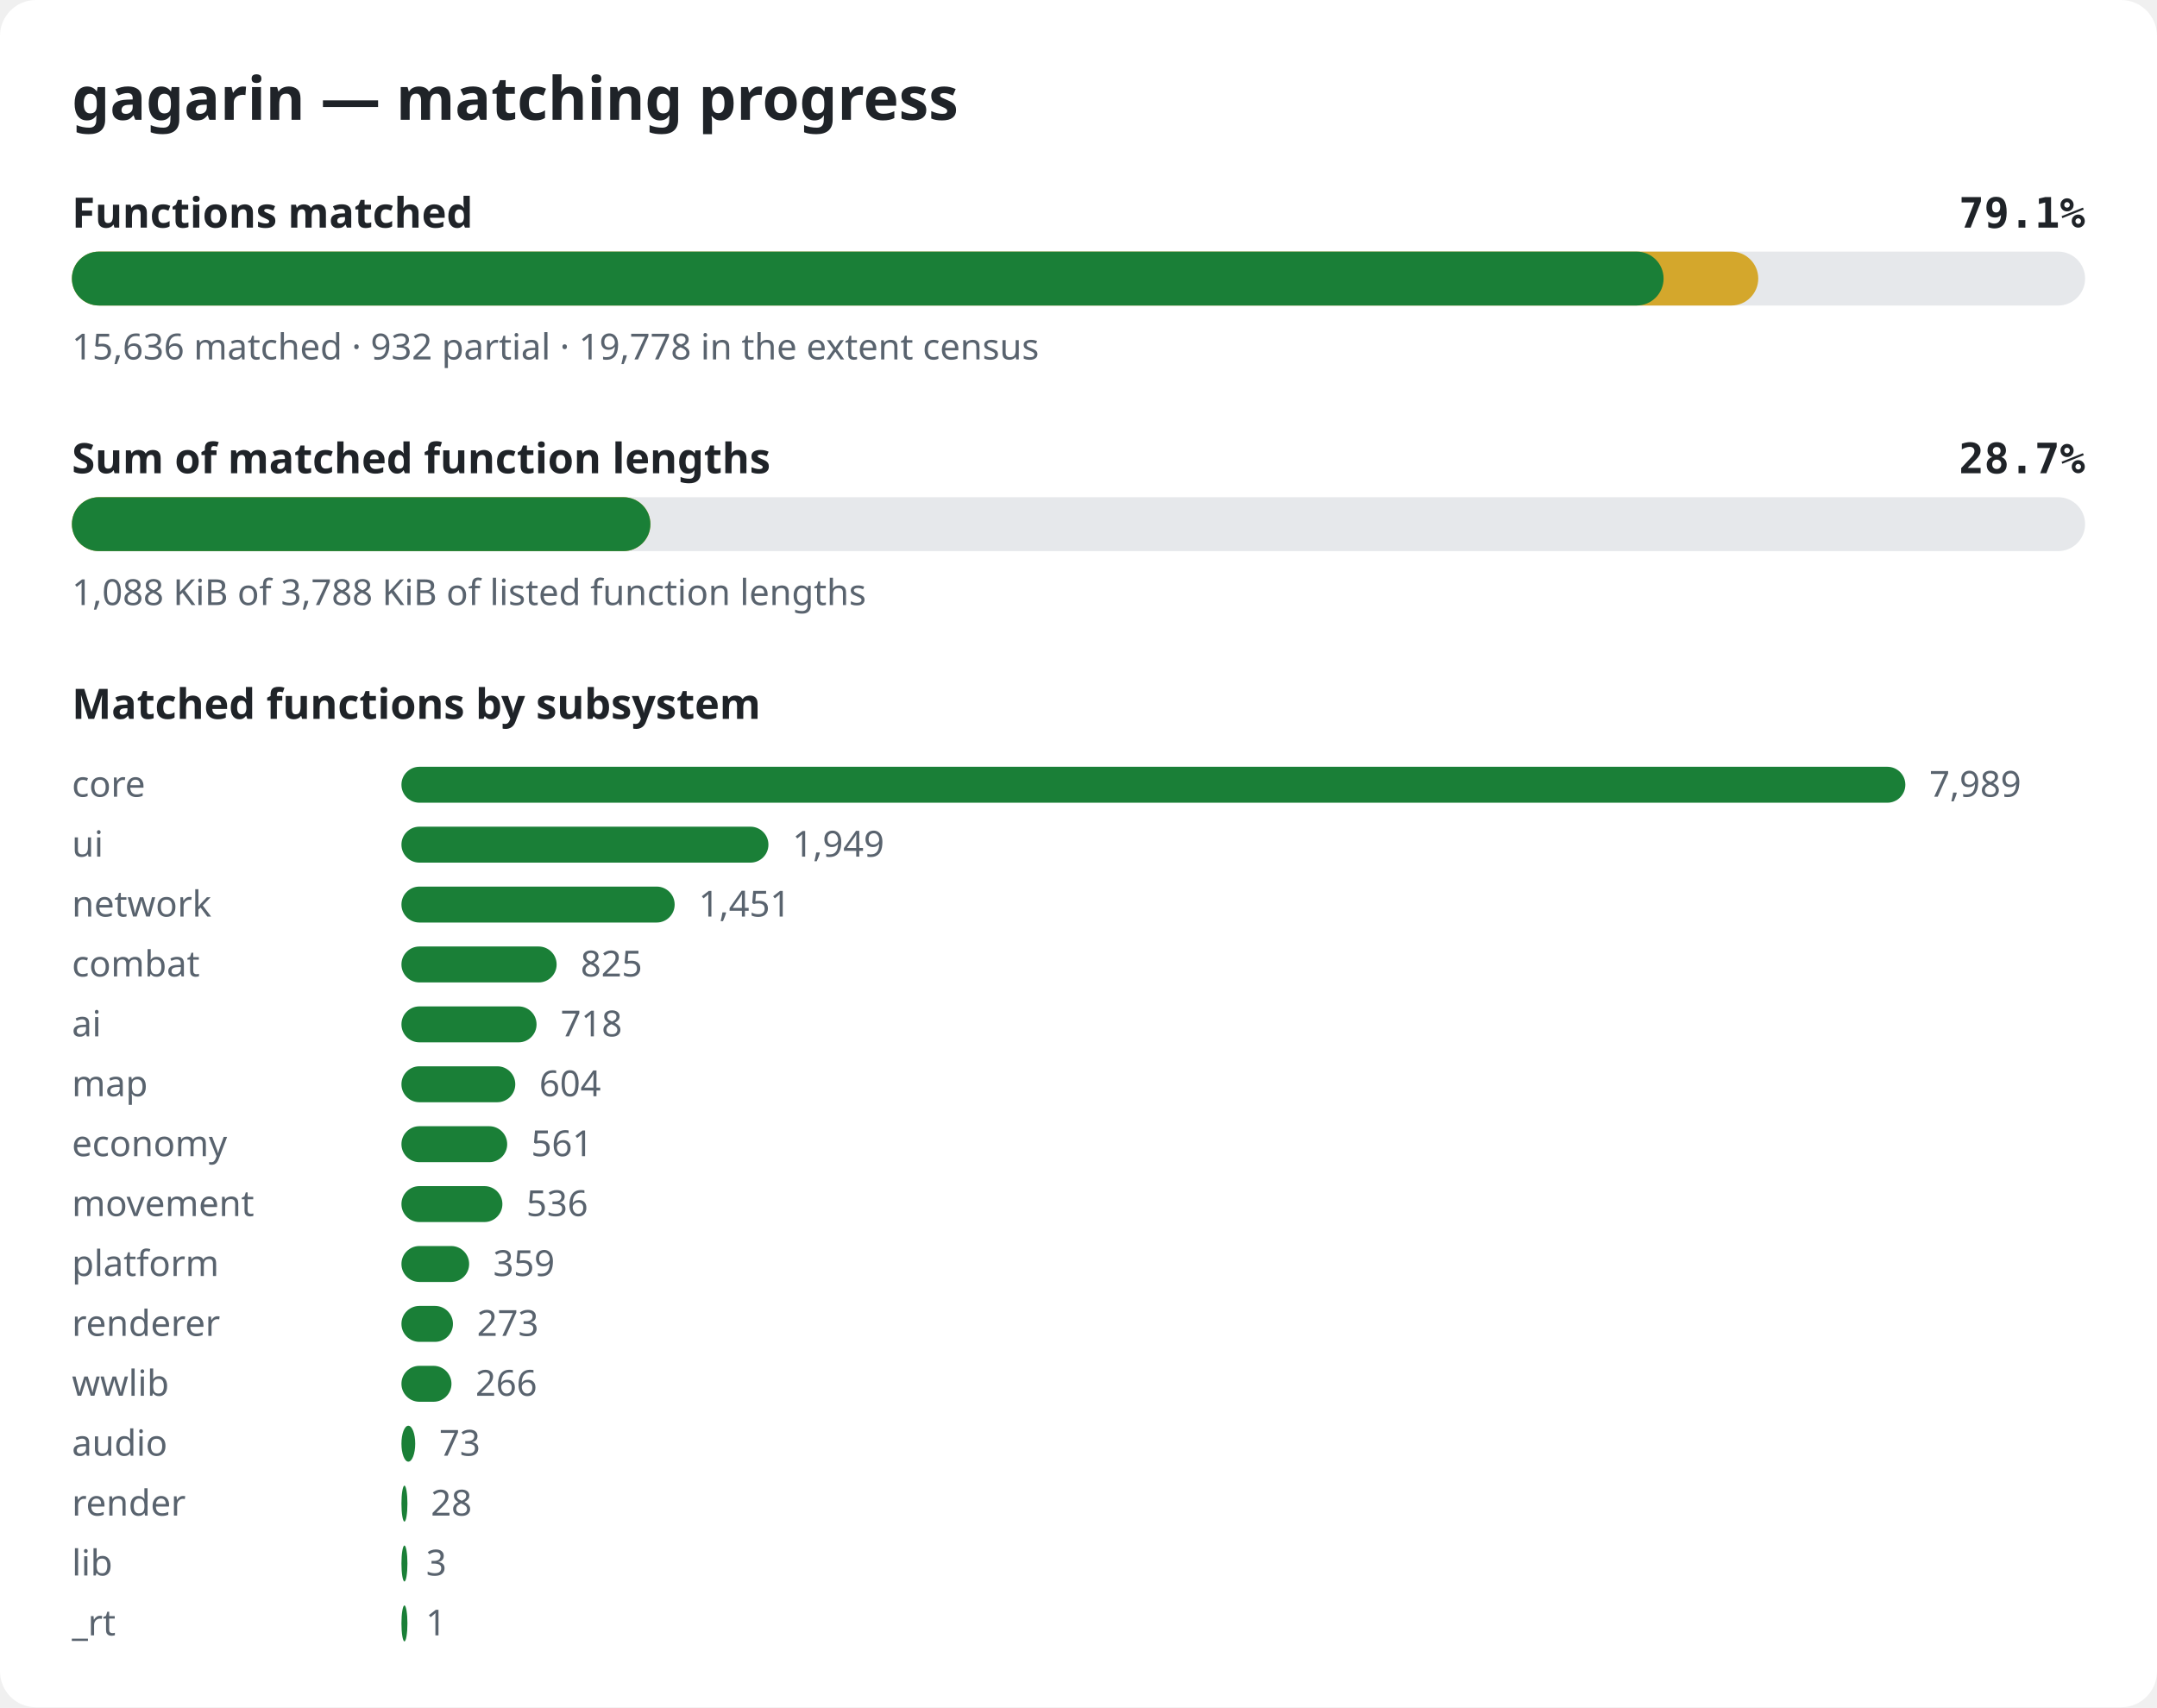
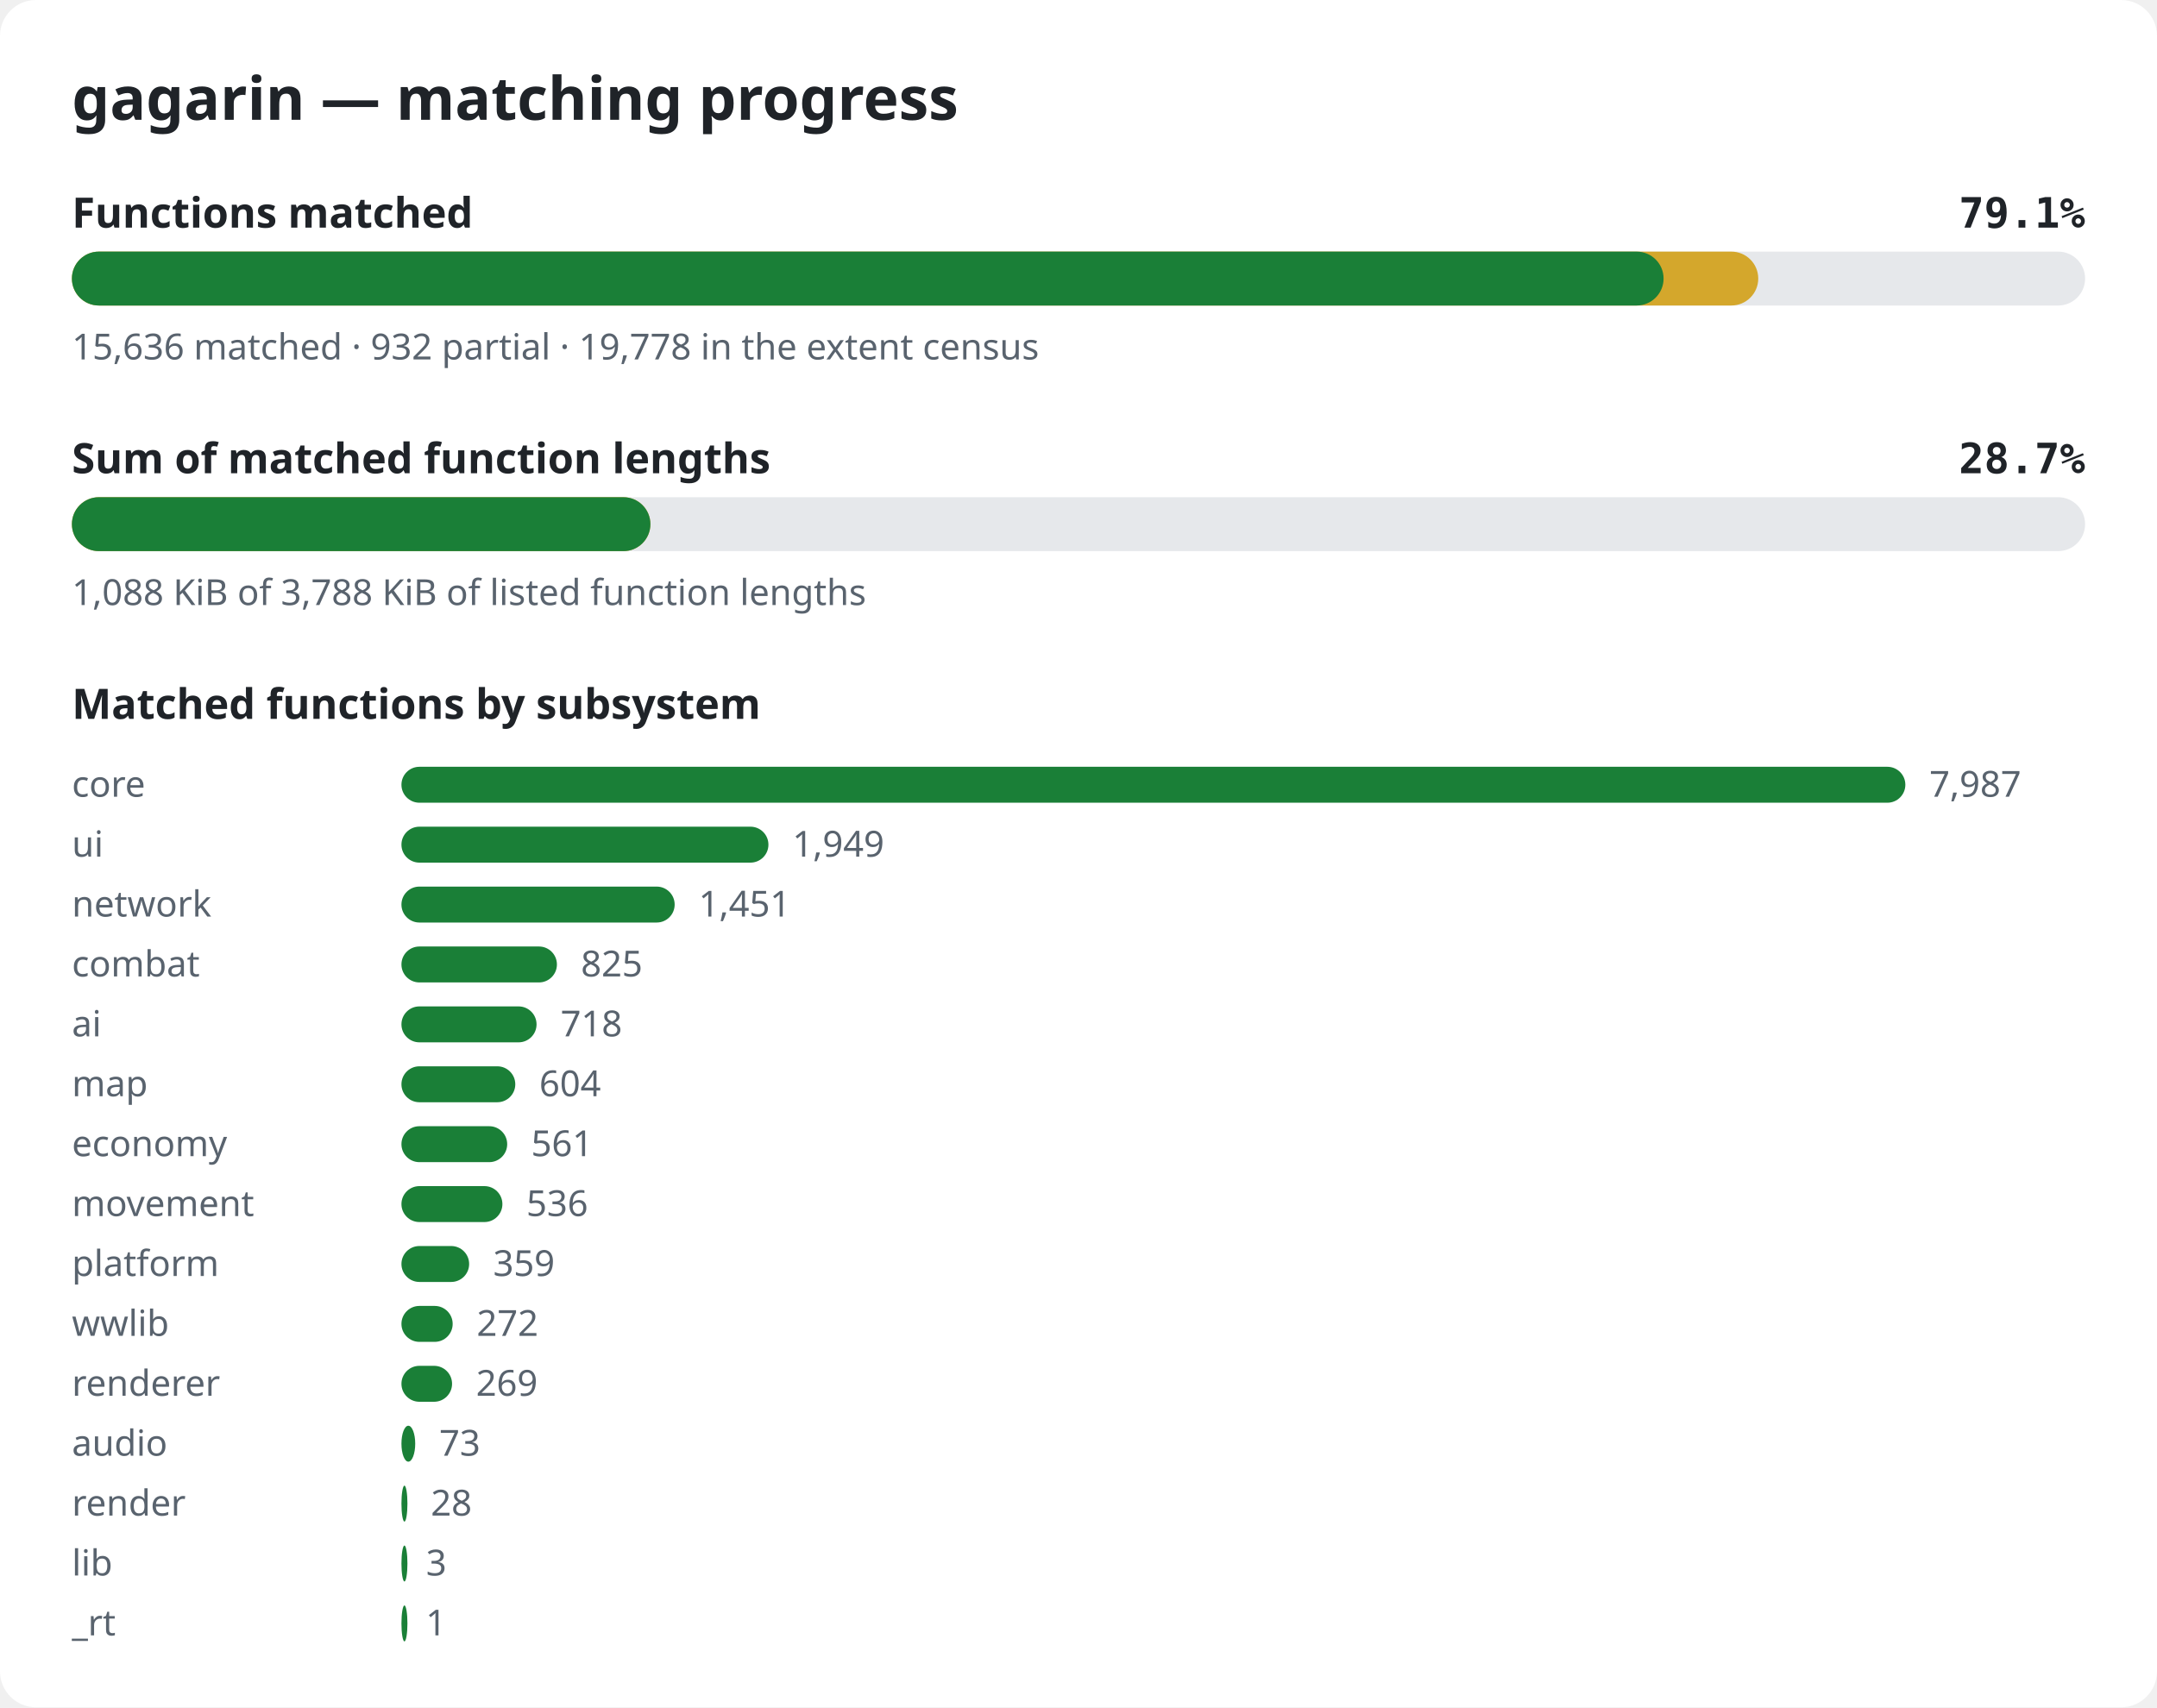
<svg xmlns="http://www.w3.org/2000/svg" width="720" height="570" viewBox="0 0 720 570" role="img" aria-label="gagarin matching progress">
  <style>.bg{fill:#ffffff}.title{font:600 20px sans-serif;fill:#1f2328}.label{font:600 14px sans-serif;fill:#1f2328}.pct{font:600 14px monospace;fill:#1f2328}.note{font:12px sans-serif;fill:#59636e}.track{fill:#e6e8eb}.done{fill:#1a7f37}.partial{fill:#d4a72c}@media (prefers-color-scheme: dark){.bg{fill:#0d1117}.title,.label,.pct{fill:#e6edf3}.note{fill:#9198a1}.track{fill:#262c36}.done{fill:#3fb950}.partial{fill:#d29922}}</style>
  <rect width="720" height="570" rx="12" class="bg" />
  <text x="24" y="40" class="title">gagarin — matching progress</text>
  <text x="24" y="76" class="label">Functions matched</text>
  <text x="696" y="76" class="pct" text-anchor="end">79.1%</text>
  <rect x="24" y="84" width="672" height="18" rx="9" class="track" />
  <rect x="24" y="84" width="562.9" height="18" rx="9" class="partial" />
  <rect x="24" y="84" width="531.3" height="18" rx="9" class="done" />
  <text x="24" y="120" class="note">15,636 matched · 932 partial · 19,778 in the extent census</text>
  <text x="24" y="158" class="label">Sum of matched function lengths</text>
  <text x="696" y="158" class="pct" text-anchor="end">28.7%</text>
  <rect x="24" y="166" width="672" height="18" rx="9" class="track" />
  <rect x="24" y="166" width="193.1" height="18" rx="9" class="partial" />
  <rect x="24" y="166" width="193.1" height="18" rx="9" class="done" />
  <text x="24" y="202" class="note">1,088 KiB of 3,788 KiB of listed function lengths</text>
  <text x="24" y="240" class="label">Matched functions by subsystem</text>
  <text x="24" y="266" class="note">core</text>
  <rect x="134" y="256" width="502.0" height="12" rx="6" class="done" />
-   <text x="644.0" y="266" class="note">7,989</text>
+   <text x="644.0" y="266" class="note">7,987</text>
  <text x="24" y="286" class="note">ui</text>
  <rect x="134" y="276" width="122.5" height="12" rx="6" class="done" />
  <text x="264.5" y="286" class="note">1,949</text>
  <text x="24" y="306" class="note">network</text>
  <rect x="134" y="296" width="91.2" height="12" rx="6" class="done" />
  <text x="233.2" y="306" class="note">1,451</text>
  <text x="24" y="326" class="note">combat</text>
-   <rect x="134" y="316" width="51.8" height="12" rx="6" class="done" />
-   <text x="193.8" y="326" class="note">825</text>
+   <rect x="134" y="316" width="51.9" height="12" rx="6" class="done" />
+   <text x="193.9" y="326" class="note">825</text>
  <text x="24" y="346" class="note">ai</text>
  <rect x="134" y="336" width="45.1" height="12" rx="6" class="done" />
  <text x="187.1" y="346" class="note">718</text>
  <text x="24" y="366" class="note">map</text>
  <rect x="134" y="356" width="38.0" height="12" rx="6" class="done" />
  <text x="180.0" y="366" class="note">604</text>
  <text x="24" y="386" class="note">economy</text>
  <rect x="134" y="376" width="35.3" height="12" rx="6" class="done" />
  <text x="177.3" y="386" class="note">561</text>
  <text x="24" y="406" class="note">movement</text>
  <rect x="134" y="396" width="33.7" height="12" rx="6" class="done" />
  <text x="175.7" y="406" class="note">536</text>
  <text x="24" y="426" class="note">platform</text>
  <rect x="134" y="416" width="22.6" height="12" rx="6" class="done" />
  <text x="164.6" y="426" class="note">359</text>
-   <text x="24" y="446" class="note">renderer</text>
-   <rect x="134" y="436" width="17.2" height="12" rx="6" class="done" />
-   <text x="159.2" y="446" class="note">273</text>
-   <text x="24" y="466" class="note">wwlib</text>
-   <rect x="134" y="456" width="16.7" height="12" rx="6" class="done" />
-   <text x="158.7" y="466" class="note">266</text>
+   <text x="24" y="446" class="note">wwlib</text>
+   <rect x="134" y="436" width="17.1" height="12" rx="6" class="done" />
+   <text x="159.1" y="446" class="note">272</text>
+   <text x="24" y="466" class="note">renderer</text>
+   <rect x="134" y="456" width="16.9" height="12" rx="6" class="done" />
+   <text x="158.9" y="466" class="note">269</text>
  <text x="24" y="486" class="note">audio</text>
  <rect x="134" y="476" width="4.6" height="12" rx="6" class="done" />
  <text x="146.6" y="486" class="note">73</text>
  <text x="24" y="506" class="note">render</text>
  <rect x="134" y="496" width="2.0" height="12" rx="6" class="done" />
  <text x="143.8" y="506" class="note">28</text>
  <text x="24" y="526" class="note">lib</text>
  <rect x="134" y="516" width="2.0" height="12" rx="6" class="done" />
  <text x="142.2" y="526" class="note">3</text>
  <text x="24" y="546" class="note">_rt</text>
  <rect x="134" y="536" width="2.0" height="12" rx="6" class="done" />
  <text x="142.1" y="546" class="note">1</text>
</svg>
